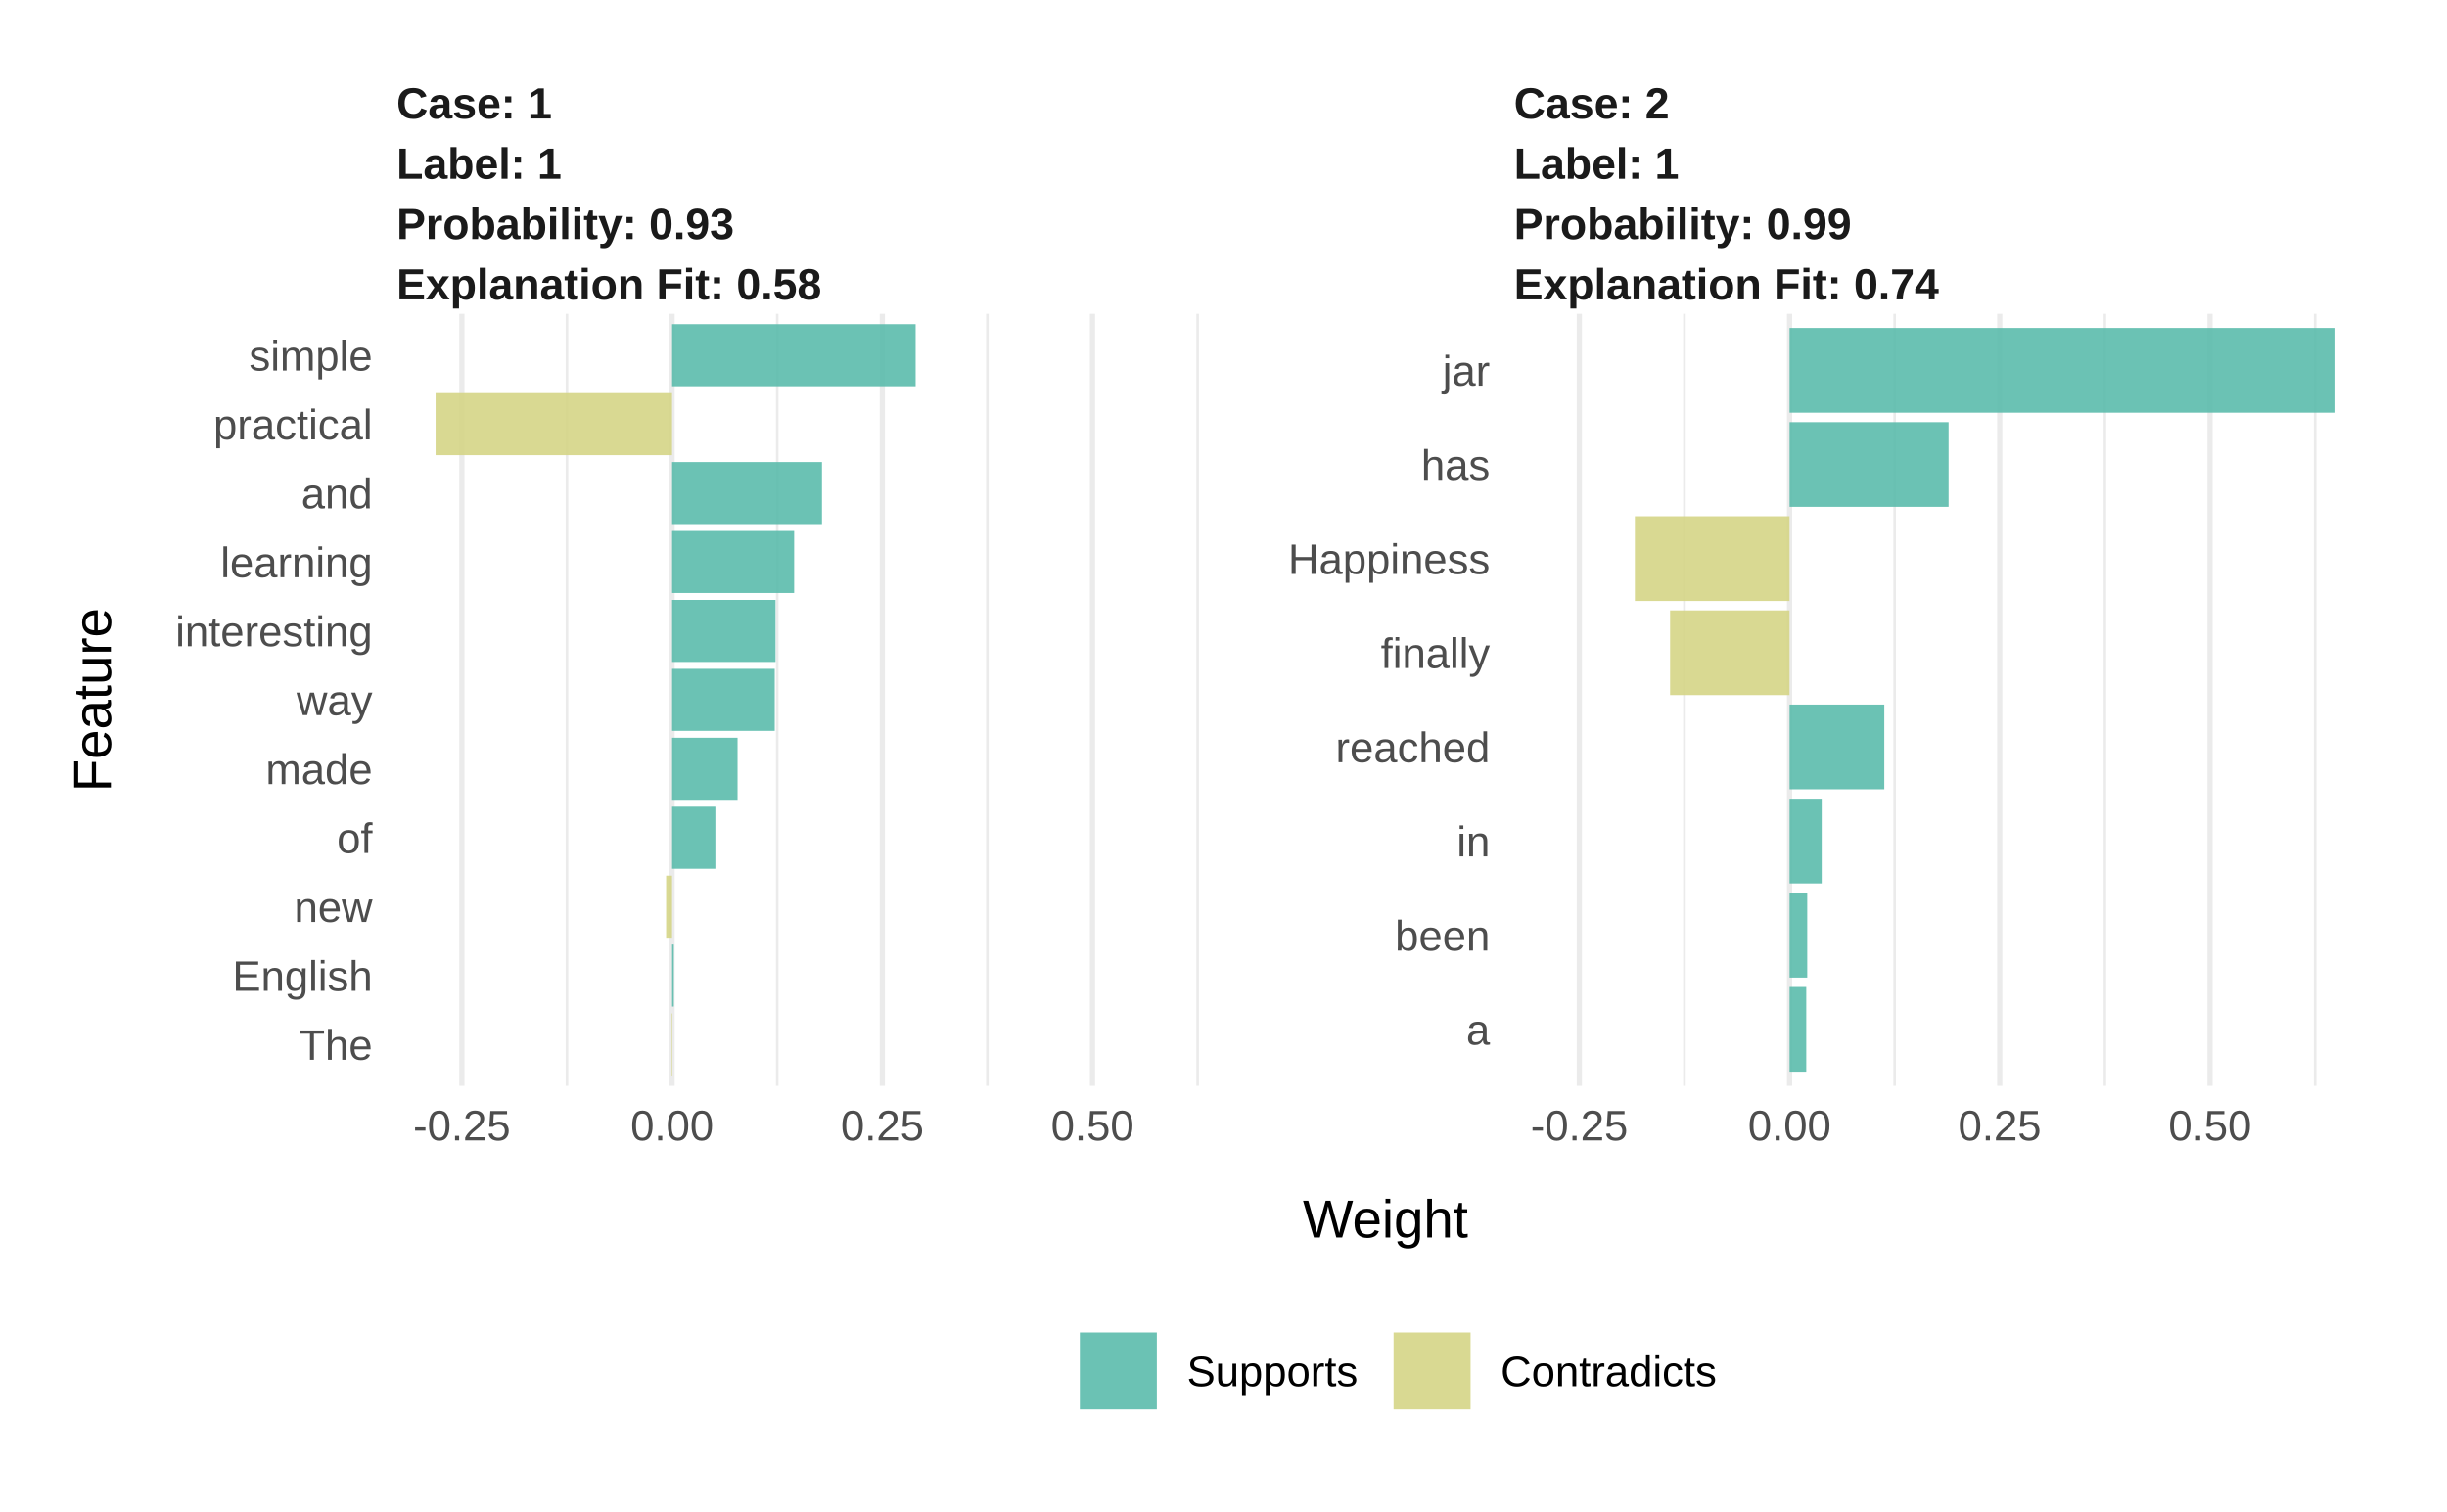
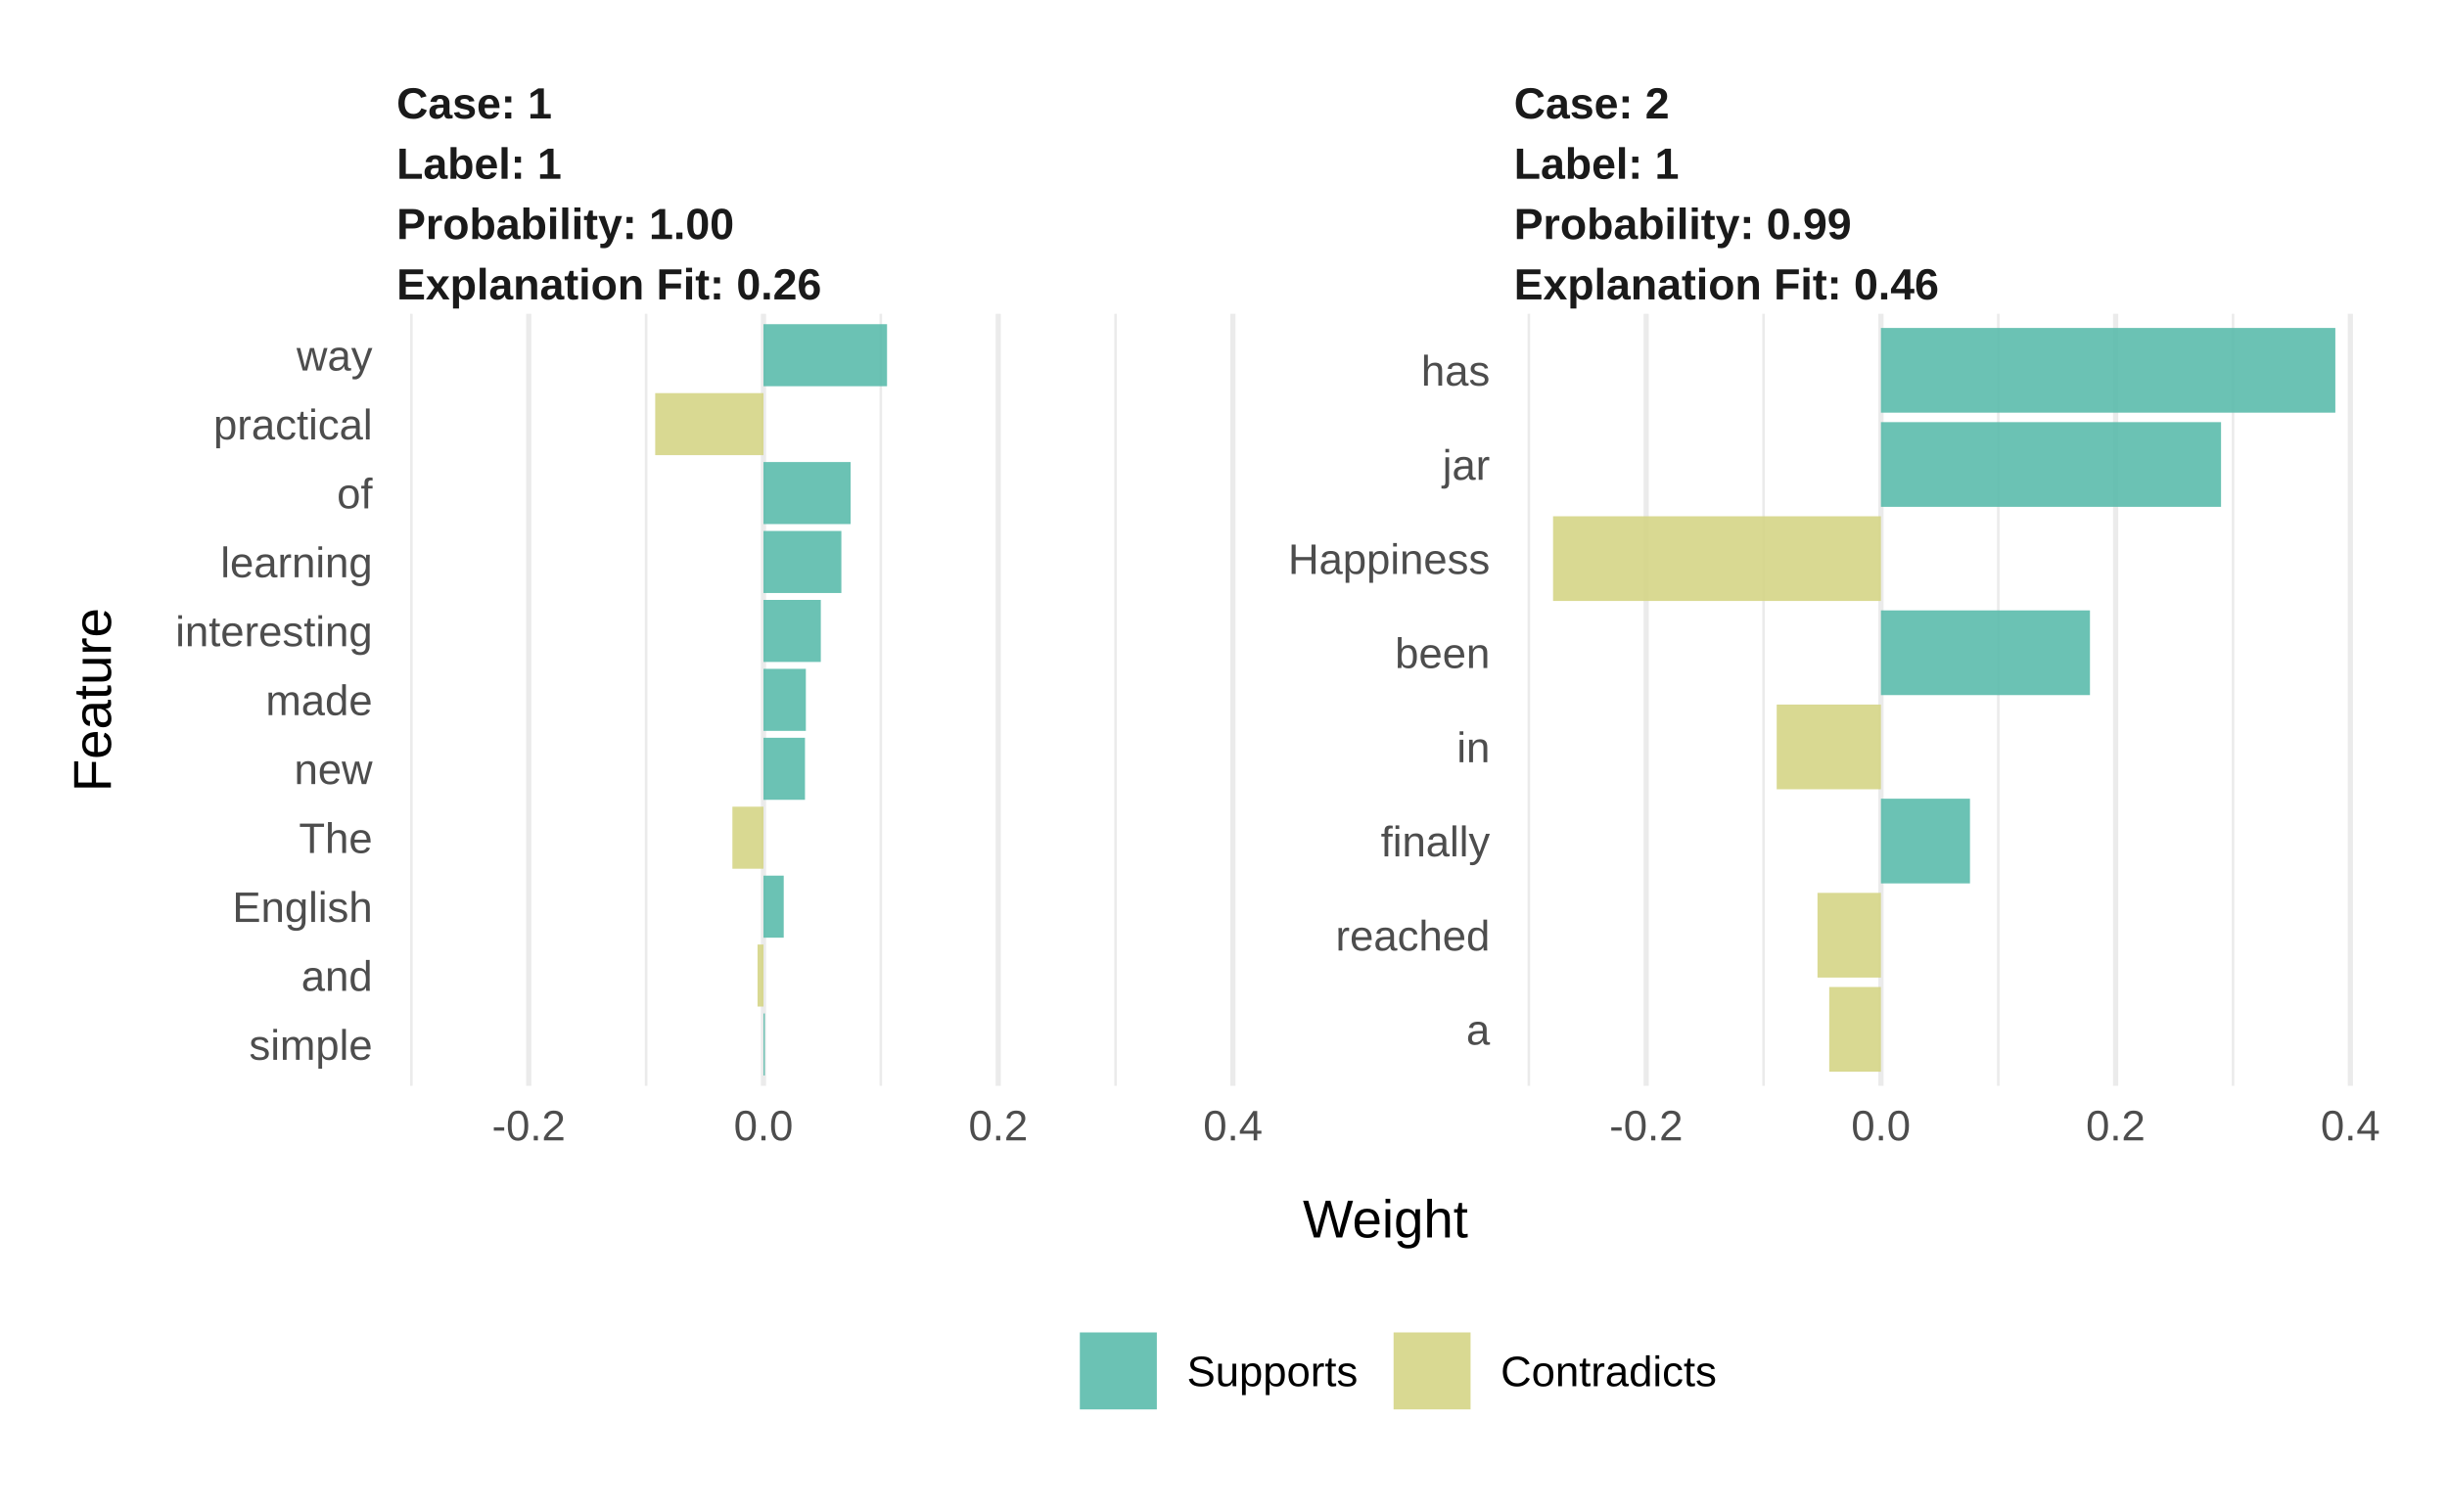
<svg xmlns="http://www.w3.org/2000/svg" class="svglite" width="504.00pt" height="311.47pt" viewBox="0 0 504.00 311.47">
  <defs>
    <style type="text/css">
    .svglite line, .svglite polyline, .svglite polygon, .svglite path, .svglite rect, .svglite circle {
      fill: none;
      stroke: #000000;
      stroke-linecap: round;
      stroke-linejoin: round;
      stroke-miterlimit: 10.00;
    }
  </style>
  </defs>
  <rect width="100%" height="100%" style="stroke: none; fill: #FFFFFF;" />
  <defs>
    <clipPath id="cpMC4wMHw1MDQuMDB8MC4wMHwzMTEuNDc=">
      <rect x="0.00" y="0.00" width="504.00" height="311.47" />
    </clipPath>
  </defs>
  <g clip-path="url(#cpMC4wMHw1MDQuMDB8MC4wMHwzMTEuNDc=)">
</g>
  <defs>
    <clipPath id="cpODEuNjd8MjU4LjkwfDY0LjY1fDIyMy42OA==">
      <rect x="81.67" y="64.65" width="177.23" height="159.03" />
    </clipPath>
  </defs>
  <g clip-path="url(#cpODEuNjd8MjU4LjkwfDY0LjY1fDIyMy42OA==)">
-     <polyline points="116.78,223.68 116.78,64.65 " style="stroke-width: 0.53; stroke: #EBEBEB; stroke-linecap: butt;" />
-     <polyline points="160.08,223.68 160.08,64.65 " style="stroke-width: 0.53; stroke: #EBEBEB; stroke-linecap: butt;" />
-     <polyline points="203.37,223.68 203.37,64.65 " style="stroke-width: 0.53; stroke: #EBEBEB; stroke-linecap: butt;" />
-     <polyline points="246.67,223.68 246.67,64.65 " style="stroke-width: 0.53; stroke: #EBEBEB; stroke-linecap: butt;" />
-     <polyline points="95.13,223.68 95.13,64.65 " style="stroke-width: 1.07; stroke: #EBEBEB; stroke-linecap: butt;" />
-     <polyline points="138.43,223.68 138.43,64.65 " style="stroke-width: 1.07; stroke: #EBEBEB; stroke-linecap: butt;" />
-     <polyline points="181.73,223.68 181.73,64.65 " style="stroke-width: 1.07; stroke: #EBEBEB; stroke-linecap: butt;" />
-     <polyline points="225.02,223.68 225.02,64.65 " style="stroke-width: 1.07; stroke: #EBEBEB; stroke-linecap: butt;" />
-     <rect x="138.30" y="208.77" width="0.12" height="12.78" style="stroke-width: 1.07; stroke: none; stroke-linecap: square; stroke-linejoin: miter; fill: #D5D587; fill-opacity: 0.90;" />
-     <rect x="137.20" y="180.38" width="1.22" height="12.78" style="stroke-width: 1.07; stroke: none; stroke-linecap: square; stroke-linejoin: miter; fill: #D5D587; fill-opacity: 0.90;" />
-     <rect x="138.43" y="137.78" width="21.14" height="12.78" style="stroke-width: 1.07; stroke: none; stroke-linecap: square; stroke-linejoin: miter; fill: #5BBCAC; fill-opacity: 0.90;" />
-     <rect x="138.43" y="166.18" width="8.91" height="12.78" style="stroke-width: 1.07; stroke: none; stroke-linecap: square; stroke-linejoin: miter; fill: #5BBCAC; fill-opacity: 0.90;" />
-     <rect x="138.43" y="109.38" width="25.14" height="12.78" style="stroke-width: 1.07; stroke: none; stroke-linecap: square; stroke-linejoin: miter; fill: #5BBCAC; fill-opacity: 0.90;" />
-     <rect x="138.43" y="194.57" width="0.35" height="12.78" style="stroke-width: 1.07; stroke: none; stroke-linecap: square; stroke-linejoin: miter; fill: #5BBCAC; fill-opacity: 0.90;" />
-     <rect x="138.43" y="151.98" width="13.48" height="12.78" style="stroke-width: 1.07; stroke: none; stroke-linecap: square; stroke-linejoin: miter; fill: #5BBCAC; fill-opacity: 0.90;" />
-     <rect x="138.43" y="66.78" width="50.16" height="12.78" style="stroke-width: 1.07; stroke: none; stroke-linecap: square; stroke-linejoin: miter; fill: #5BBCAC; fill-opacity: 0.90;" />
-     <rect x="138.43" y="123.58" width="21.30" height="12.78" style="stroke-width: 1.07; stroke: none; stroke-linecap: square; stroke-linejoin: miter; fill: #5BBCAC; fill-opacity: 0.90;" />
-     <rect x="138.43" y="95.18" width="30.87" height="12.78" style="stroke-width: 1.07; stroke: none; stroke-linecap: square; stroke-linejoin: miter; fill: #5BBCAC; fill-opacity: 0.90;" />
-     <rect x="89.72" y="80.98" width="48.70" height="12.78" style="stroke-width: 1.07; stroke: none; stroke-linecap: square; stroke-linejoin: miter; fill: #D5D587; fill-opacity: 0.90;" />
+     <polyline points="84.73,223.68 84.73,64.65 " style="stroke-width: 0.53; stroke: #EBEBEB; stroke-linecap: butt;" />
+     <polyline points="133.08,223.68 133.08,64.65 " style="stroke-width: 0.53; stroke: #EBEBEB; stroke-linecap: butt;" />
+     <polyline points="181.42,223.68 181.42,64.65 " style="stroke-width: 0.53; stroke: #EBEBEB; stroke-linecap: butt;" />
+     <polyline points="229.77,223.68 229.77,64.65 " style="stroke-width: 0.53; stroke: #EBEBEB; stroke-linecap: butt;" />
+     <polyline points="108.90,223.68 108.90,64.65 " style="stroke-width: 1.07; stroke: #EBEBEB; stroke-linecap: butt;" />
+     <polyline points="157.25,223.68 157.25,64.65 " style="stroke-width: 1.07; stroke: #EBEBEB; stroke-linecap: butt;" />
+     <polyline points="205.60,223.68 205.60,64.65 " style="stroke-width: 1.07; stroke: #EBEBEB; stroke-linecap: butt;" />
+     <polyline points="253.94,223.68 253.94,64.65 " style="stroke-width: 1.07; stroke: #EBEBEB; stroke-linecap: butt;" />
+     <rect x="150.85" y="166.18" width="6.40" height="12.78" style="stroke-width: 1.07; stroke: none; stroke-linecap: square; stroke-linejoin: miter; fill: #D5D587; fill-opacity: 0.90;" />
+     <rect x="157.25" y="151.98" width="8.55" height="12.78" style="stroke-width: 1.07; stroke: none; stroke-linecap: square; stroke-linejoin: miter; fill: #5BBCAC; fill-opacity: 0.90;" />
+     <rect x="157.25" y="66.78" width="25.45" height="12.78" style="stroke-width: 1.07; stroke: none; stroke-linecap: square; stroke-linejoin: miter; fill: #5BBCAC; fill-opacity: 0.90;" />
+     <rect x="157.25" y="95.18" width="17.95" height="12.78" style="stroke-width: 1.07; stroke: none; stroke-linecap: square; stroke-linejoin: miter; fill: #5BBCAC; fill-opacity: 0.90;" />
+     <rect x="157.25" y="109.38" width="16.04" height="12.78" style="stroke-width: 1.07; stroke: none; stroke-linecap: square; stroke-linejoin: miter; fill: #5BBCAC; fill-opacity: 0.90;" />
+     <rect x="157.25" y="180.38" width="4.17" height="12.78" style="stroke-width: 1.07; stroke: none; stroke-linecap: square; stroke-linejoin: miter; fill: #5BBCAC; fill-opacity: 0.90;" />
+     <rect x="157.25" y="137.78" width="8.73" height="12.78" style="stroke-width: 1.07; stroke: none; stroke-linecap: square; stroke-linejoin: miter; fill: #5BBCAC; fill-opacity: 0.90;" />
+     <rect x="157.25" y="208.77" width="0.28" height="12.78" style="stroke-width: 1.07; stroke: none; stroke-linecap: square; stroke-linejoin: miter; fill: #5BBCAC; fill-opacity: 0.90;" />
+     <rect x="157.25" y="123.58" width="11.81" height="12.78" style="stroke-width: 1.07; stroke: none; stroke-linecap: square; stroke-linejoin: miter; fill: #5BBCAC; fill-opacity: 0.90;" />
+     <rect x="156.03" y="194.57" width="1.22" height="12.78" style="stroke-width: 1.07; stroke: none; stroke-linecap: square; stroke-linejoin: miter; fill: #D5D587; fill-opacity: 0.90;" />
+     <rect x="134.95" y="80.98" width="22.30" height="12.78" style="stroke-width: 1.07; stroke: none; stroke-linecap: square; stroke-linejoin: miter; fill: #D5D587; fill-opacity: 0.90;" />
  </g>
  <g clip-path="url(#cpMC4wMHw1MDQuMDB8MC4wMHwzMTEuNDc=)">
</g>
  <defs>
    <clipPath id="cpMzExLjgyfDQ4OS4wNnw2NC42NXwyMjMuNjg=">
      <rect x="311.82" y="64.65" width="177.23" height="159.03" />
    </clipPath>
  </defs>
  <g clip-path="url(#cpMzExLjgyfDQ4OS4wNnw2NC42NXwyMjMuNjg=)">
-     <polyline points="346.94,223.68 346.94,64.65 " style="stroke-width: 0.53; stroke: #EBEBEB; stroke-linecap: butt;" />
-     <polyline points="390.23,223.68 390.23,64.65 " style="stroke-width: 0.53; stroke: #EBEBEB; stroke-linecap: butt;" />
-     <polyline points="433.53,223.68 433.53,64.65 " style="stroke-width: 0.53; stroke: #EBEBEB; stroke-linecap: butt;" />
-     <polyline points="476.83,223.68 476.83,64.65 " style="stroke-width: 0.53; stroke: #EBEBEB; stroke-linecap: butt;" />
-     <polyline points="325.29,223.68 325.29,64.65 " style="stroke-width: 1.07; stroke: #EBEBEB; stroke-linecap: butt;" />
-     <polyline points="368.59,223.68 368.59,64.65 " style="stroke-width: 1.07; stroke: #EBEBEB; stroke-linecap: butt;" />
-     <polyline points="411.88,223.68 411.88,64.65 " style="stroke-width: 1.07; stroke: #EBEBEB; stroke-linecap: butt;" />
-     <polyline points="455.18,223.68 455.18,64.65 " style="stroke-width: 1.07; stroke: #EBEBEB; stroke-linecap: butt;" />
-     <rect x="336.73" y="106.35" width="31.85" height="17.45" style="stroke-width: 1.07; stroke: none; stroke-linecap: square; stroke-linejoin: miter; fill: #D5D587; fill-opacity: 0.90;" />
-     <rect x="368.59" y="164.53" width="6.62" height="17.45" style="stroke-width: 1.07; stroke: none; stroke-linecap: square; stroke-linejoin: miter; fill: #5BBCAC; fill-opacity: 0.90;" />
-     <rect x="368.59" y="203.32" width="3.44" height="17.45" style="stroke-width: 1.07; stroke: none; stroke-linecap: square; stroke-linejoin: miter; fill: #5BBCAC; fill-opacity: 0.90;" />
-     <rect x="368.59" y="67.56" width="112.41" height="17.45" style="stroke-width: 1.07; stroke: none; stroke-linecap: square; stroke-linejoin: miter; fill: #5BBCAC; fill-opacity: 0.90;" />
-     <rect x="368.59" y="86.96" width="32.75" height="17.45" style="stroke-width: 1.07; stroke: none; stroke-linecap: square; stroke-linejoin: miter; fill: #5BBCAC; fill-opacity: 0.90;" />
-     <rect x="343.98" y="125.74" width="24.60" height="17.45" style="stroke-width: 1.07; stroke: none; stroke-linecap: square; stroke-linejoin: miter; fill: #D5D587; fill-opacity: 0.90;" />
-     <rect x="368.59" y="183.93" width="3.64" height="17.45" style="stroke-width: 1.07; stroke: none; stroke-linecap: square; stroke-linejoin: miter; fill: #5BBCAC; fill-opacity: 0.90;" />
-     <rect x="368.59" y="145.14" width="19.51" height="17.45" style="stroke-width: 1.07; stroke: none; stroke-linecap: square; stroke-linejoin: miter; fill: #5BBCAC; fill-opacity: 0.90;" />
+     <polyline points="314.89,223.68 314.89,64.65 " style="stroke-width: 0.53; stroke: #EBEBEB; stroke-linecap: butt;" />
+     <polyline points="363.24,223.68 363.24,64.65 " style="stroke-width: 0.53; stroke: #EBEBEB; stroke-linecap: butt;" />
+     <polyline points="411.58,223.68 411.58,64.65 " style="stroke-width: 0.53; stroke: #EBEBEB; stroke-linecap: butt;" />
+     <polyline points="459.93,223.68 459.93,64.65 " style="stroke-width: 0.53; stroke: #EBEBEB; stroke-linecap: butt;" />
+     <polyline points="339.06,223.68 339.06,64.65 " style="stroke-width: 1.07; stroke: #EBEBEB; stroke-linecap: butt;" />
+     <polyline points="387.41,223.68 387.41,64.65 " style="stroke-width: 1.07; stroke: #EBEBEB; stroke-linecap: butt;" />
+     <polyline points="435.75,223.68 435.75,64.65 " style="stroke-width: 1.07; stroke: #EBEBEB; stroke-linecap: butt;" />
+     <polyline points="484.10,223.68 484.10,64.65 " style="stroke-width: 1.07; stroke: #EBEBEB; stroke-linecap: butt;" />
+     <rect x="319.88" y="106.35" width="67.53" height="17.45" style="stroke-width: 1.07; stroke: none; stroke-linecap: square; stroke-linejoin: miter; fill: #D5D587; fill-opacity: 0.90;" />
+     <rect x="365.94" y="145.14" width="21.47" height="17.45" style="stroke-width: 1.07; stroke: none; stroke-linecap: square; stroke-linejoin: miter; fill: #D5D587; fill-opacity: 0.90;" />
+     <rect x="376.76" y="203.32" width="10.65" height="17.45" style="stroke-width: 1.07; stroke: none; stroke-linecap: square; stroke-linejoin: miter; fill: #D5D587; fill-opacity: 0.90;" />
+     <rect x="387.41" y="86.96" width="70.05" height="17.45" style="stroke-width: 1.07; stroke: none; stroke-linecap: square; stroke-linejoin: miter; fill: #5BBCAC; fill-opacity: 0.90;" />
+     <rect x="387.41" y="67.56" width="93.59" height="17.45" style="stroke-width: 1.07; stroke: none; stroke-linecap: square; stroke-linejoin: miter; fill: #5BBCAC; fill-opacity: 0.90;" />
+     <rect x="387.41" y="164.53" width="18.34" height="17.45" style="stroke-width: 1.07; stroke: none; stroke-linecap: square; stroke-linejoin: miter; fill: #5BBCAC; fill-opacity: 0.90;" />
+     <rect x="387.41" y="125.74" width="43.05" height="17.45" style="stroke-width: 1.07; stroke: none; stroke-linecap: square; stroke-linejoin: miter; fill: #5BBCAC; fill-opacity: 0.90;" />
+     <rect x="374.34" y="183.93" width="13.07" height="17.45" style="stroke-width: 1.07; stroke: none; stroke-linecap: square; stroke-linejoin: miter; fill: #D5D587; fill-opacity: 0.90;" />
  </g>
  <g clip-path="url(#cpMC4wMHw1MDQuMDB8MC4wMHwzMTEuNDc=)">
</g>
  <defs>
    <clipPath id="cpODEuNjd8MjU4LjkwfDE0Ljk0fDY0LjY1">
      <rect x="81.67" y="14.94" width="177.23" height="49.71" />
    </clipPath>
  </defs>
  <g clip-path="url(#cpODEuNjd8MjU4LjkwfDE0Ljk0fDY0LjY1)">
</g>
  <defs>
    <clipPath id="cpODEuNjd8MjU4LjkwfDE0Ljk0fDI3LjM3">
      <rect x="81.67" y="14.94" width="177.23" height="12.43" />
    </clipPath>
  </defs>
  <g clip-path="url(#cpODEuNjd8MjU4LjkwfDE0Ljk0fDI3LjM3)">
    <text x="81.67" y="24.40" style="font-size: 9.00px; font-weight: bold; fill: #1A1A1A; font-family: Arial;" textLength="32.01px" lengthAdjust="spacingAndGlyphs">Case: 1</text>
  </g>
  <g clip-path="url(#cpODEuNjd8MjU4LjkwfDE0Ljk0fDY0LjY1)">
</g>
  <defs>
    <clipPath id="cpODEuNjd8MjU4LjkwfDI3LjM3fDM5Ljgw">
      <rect x="81.67" y="27.37" width="177.23" height="12.43" />
    </clipPath>
  </defs>
  <g clip-path="url(#cpODEuNjd8MjU4LjkwfDI3LjM3fDM5Ljgw)">
    <text x="81.67" y="36.82" style="font-size: 9.00px; font-weight: bold; fill: #1A1A1A; font-family: Arial;" textLength="34.01px" lengthAdjust="spacingAndGlyphs">Label: 1</text>
  </g>
  <g clip-path="url(#cpODEuNjd8MjU4LjkwfDE0Ljk0fDY0LjY1)">
</g>
  <defs>
    <clipPath id="cpODEuNjd8MjU4LjkwfDM5LjgwfDUyLjIz">
      <rect x="81.67" y="39.80" width="177.23" height="12.43" />
    </clipPath>
  </defs>
  <g clip-path="url(#cpODEuNjd8MjU4LjkwfDM5LjgwfDUyLjIz)">
-     <text x="81.67" y="49.25" style="font-size: 9.00px; font-weight: bold; fill: #1A1A1A; font-family: Arial;" textLength="69.51px" lengthAdjust="spacingAndGlyphs">Probability: 0.93</text>
+     <text x="81.67" y="49.25" style="font-size: 9.00px; font-weight: bold; fill: #1A1A1A; font-family: Arial;" textLength="69.51px" lengthAdjust="spacingAndGlyphs">Probability: 1.00</text>
  </g>
  <g clip-path="url(#cpODEuNjd8MjU4LjkwfDE0Ljk0fDY0LjY1)">
</g>
  <defs>
    <clipPath id="cpODEuNjd8MjU4LjkwfDUyLjIzfDY0LjY1">
      <rect x="81.67" y="52.23" width="177.23" height="12.43" />
    </clipPath>
  </defs>
  <g clip-path="url(#cpODEuNjd8MjU4LjkwfDUyLjIzfDY0LjY1)">
-     <text x="81.67" y="61.68" style="font-size: 9.00px; font-weight: bold; fill: #1A1A1A; font-family: Arial;" textLength="87.51px" lengthAdjust="spacingAndGlyphs">Explanation Fit: 0.58</text>
+     <text x="81.67" y="61.68" style="font-size: 9.00px; font-weight: bold; fill: #1A1A1A; font-family: Arial;" textLength="87.51px" lengthAdjust="spacingAndGlyphs">Explanation Fit: 0.26</text>
  </g>
  <g clip-path="url(#cpODEuNjd8MjU4LjkwfDE0Ljk0fDY0LjY1)">
</g>
  <g clip-path="url(#cpMC4wMHw1MDQuMDB8MC4wMHwzMTEuNDc=)">
</g>
  <defs>
    <clipPath id="cpMzExLjgyfDQ4OS4wNnwxNC45NHw2NC42NQ==">
      <rect x="311.82" y="14.94" width="177.23" height="49.71" />
    </clipPath>
  </defs>
  <g clip-path="url(#cpMzExLjgyfDQ4OS4wNnwxNC45NHw2NC42NQ==)">
</g>
  <defs>
    <clipPath id="cpMzExLjgyfDQ4OS4wNnwxNC45NHwyNy4zNw==">
      <rect x="311.82" y="14.94" width="177.23" height="12.43" />
    </clipPath>
  </defs>
  <g clip-path="url(#cpMzExLjgyfDQ4OS4wNnwxNC45NHwyNy4zNw==)">
    <text x="311.82" y="24.40" style="font-size: 9.00px; font-weight: bold; fill: #1A1A1A; font-family: Arial;" textLength="32.01px" lengthAdjust="spacingAndGlyphs">Case: 2</text>
  </g>
  <g clip-path="url(#cpMzExLjgyfDQ4OS4wNnwxNC45NHw2NC42NQ==)">
</g>
  <defs>
    <clipPath id="cpMzExLjgyfDQ4OS4wNnwyNy4zN3wzOS44MA==">
      <rect x="311.82" y="27.37" width="177.23" height="12.43" />
    </clipPath>
  </defs>
  <g clip-path="url(#cpMzExLjgyfDQ4OS4wNnwyNy4zN3wzOS44MA==)">
    <text x="311.82" y="36.82" style="font-size: 9.00px; font-weight: bold; fill: #1A1A1A; font-family: Arial;" textLength="34.01px" lengthAdjust="spacingAndGlyphs">Label: 1</text>
  </g>
  <g clip-path="url(#cpMzExLjgyfDQ4OS4wNnwxNC45NHw2NC42NQ==)">
</g>
  <defs>
    <clipPath id="cpMzExLjgyfDQ4OS4wNnwzOS44MHw1Mi4yMw==">
      <rect x="311.82" y="39.80" width="177.23" height="12.43" />
    </clipPath>
  </defs>
  <g clip-path="url(#cpMzExLjgyfDQ4OS4wNnwzOS44MHw1Mi4yMw==)">
    <text x="311.82" y="49.25" style="font-size: 9.00px; font-weight: bold; fill: #1A1A1A; font-family: Arial;" textLength="69.51px" lengthAdjust="spacingAndGlyphs">Probability: 0.99</text>
  </g>
  <g clip-path="url(#cpMzExLjgyfDQ4OS4wNnwxNC45NHw2NC42NQ==)">
</g>
  <defs>
    <clipPath id="cpMzExLjgyfDQ4OS4wNnw1Mi4yM3w2NC42NQ==">
      <rect x="311.82" y="52.23" width="177.23" height="12.43" />
    </clipPath>
  </defs>
  <g clip-path="url(#cpMzExLjgyfDQ4OS4wNnw1Mi4yM3w2NC42NQ==)">
-     <text x="311.82" y="61.68" style="font-size: 9.00px; font-weight: bold; fill: #1A1A1A; font-family: Arial;" textLength="87.51px" lengthAdjust="spacingAndGlyphs">Explanation Fit: 0.74</text>
-   </g>
-   <g clip-path="url(#cpMzExLjgyfDQ4OS4wNnwxNC45NHw2NC42NQ==)">
- </g>
-   <g clip-path="url(#cpMC4wMHw1MDQuMDB8MC4wMHwzMTEuNDc=)">
-     <text x="95.13" y="234.92" text-anchor="middle" style="font-size: 8.80px; fill: #4D4D4D; font-family: Arial;" textLength="20.06px" lengthAdjust="spacingAndGlyphs">-0.25</text>
-     <text x="138.43" y="234.92" text-anchor="middle" style="font-size: 8.80px; fill: #4D4D4D; font-family: Arial;" textLength="17.13px" lengthAdjust="spacingAndGlyphs">0.00</text>
-     <text x="181.73" y="234.92" text-anchor="middle" style="font-size: 8.80px; fill: #4D4D4D; font-family: Arial;" textLength="17.13px" lengthAdjust="spacingAndGlyphs">0.25</text>
-     <text x="225.02" y="234.92" text-anchor="middle" style="font-size: 8.80px; fill: #4D4D4D; font-family: Arial;" textLength="17.13px" lengthAdjust="spacingAndGlyphs">0.50</text>
-     <text x="325.29" y="234.92" text-anchor="middle" style="font-size: 8.80px; fill: #4D4D4D; font-family: Arial;" textLength="20.06px" lengthAdjust="spacingAndGlyphs">-0.25</text>
-     <text x="368.59" y="234.92" text-anchor="middle" style="font-size: 8.80px; fill: #4D4D4D; font-family: Arial;" textLength="17.13px" lengthAdjust="spacingAndGlyphs">0.00</text>
-     <text x="411.88" y="234.92" text-anchor="middle" style="font-size: 8.80px; fill: #4D4D4D; font-family: Arial;" textLength="17.13px" lengthAdjust="spacingAndGlyphs">0.25</text>
-     <text x="455.18" y="234.92" text-anchor="middle" style="font-size: 8.80px; fill: #4D4D4D; font-family: Arial;" textLength="17.13px" lengthAdjust="spacingAndGlyphs">0.50</text>
+     <text x="311.82" y="61.68" style="font-size: 9.00px; font-weight: bold; fill: #1A1A1A; font-family: Arial;" textLength="87.51px" lengthAdjust="spacingAndGlyphs">Explanation Fit: 0.46</text>
+   </g>
+   <g clip-path="url(#cpMzExLjgyfDQ4OS4wNnwxNC45NHw2NC42NQ==)">
+ </g>
+   <g clip-path="url(#cpMC4wMHw1MDQuMDB8MC4wMHwzMTEuNDc=)">
+     <text x="108.90" y="234.92" text-anchor="middle" style="font-size: 8.80px; fill: #4D4D4D; font-family: Arial;" textLength="15.16px" lengthAdjust="spacingAndGlyphs">-0.2</text>
+     <text x="157.25" y="234.92" text-anchor="middle" style="font-size: 8.80px; fill: #4D4D4D; font-family: Arial;" textLength="12.23px" lengthAdjust="spacingAndGlyphs">0.0</text>
+     <text x="205.60" y="234.92" text-anchor="middle" style="font-size: 8.80px; fill: #4D4D4D; font-family: Arial;" textLength="12.23px" lengthAdjust="spacingAndGlyphs">0.2</text>
+     <text x="253.94" y="234.92" text-anchor="middle" style="font-size: 8.80px; fill: #4D4D4D; font-family: Arial;" textLength="12.23px" lengthAdjust="spacingAndGlyphs">0.4</text>
+     <text x="339.06" y="234.92" text-anchor="middle" style="font-size: 8.80px; fill: #4D4D4D; font-family: Arial;" textLength="15.16px" lengthAdjust="spacingAndGlyphs">-0.2</text>
+     <text x="387.41" y="234.92" text-anchor="middle" style="font-size: 8.80px; fill: #4D4D4D; font-family: Arial;" textLength="12.23px" lengthAdjust="spacingAndGlyphs">0.0</text>
+     <text x="435.75" y="234.92" text-anchor="middle" style="font-size: 8.80px; fill: #4D4D4D; font-family: Arial;" textLength="12.23px" lengthAdjust="spacingAndGlyphs">0.2</text>
+     <text x="484.10" y="234.92" text-anchor="middle" style="font-size: 8.80px; fill: #4D4D4D; font-family: Arial;" textLength="12.23px" lengthAdjust="spacingAndGlyphs">0.4</text>
    <text x="306.89" y="215.20" text-anchor="end" style="font-size: 8.80px; fill: #4D4D4D; font-family: Arial;" textLength="4.90px" lengthAdjust="spacingAndGlyphs">a</text>
-     <text x="306.89" y="195.81" text-anchor="end" style="font-size: 8.80px; fill: #4D4D4D; font-family: Arial;" textLength="19.58px" lengthAdjust="spacingAndGlyphs">been</text>
-     <text x="306.89" y="176.41" text-anchor="end" style="font-size: 8.80px; fill: #4D4D4D; font-family: Arial;" textLength="6.85px" lengthAdjust="spacingAndGlyphs">in</text>
-     <text x="306.89" y="157.02" text-anchor="end" style="font-size: 8.80px; fill: #4D4D4D; font-family: Arial;" textLength="31.81px" lengthAdjust="spacingAndGlyphs">reached</text>
-     <text x="306.89" y="137.62" text-anchor="end" style="font-size: 8.80px; fill: #4D4D4D; font-family: Arial;" textLength="22.49px" lengthAdjust="spacingAndGlyphs">finally</text>
+     <text x="306.89" y="195.81" text-anchor="end" style="font-size: 8.80px; fill: #4D4D4D; font-family: Arial;" textLength="31.81px" lengthAdjust="spacingAndGlyphs">reached</text>
+     <text x="306.89" y="176.41" text-anchor="end" style="font-size: 8.80px; fill: #4D4D4D; font-family: Arial;" textLength="22.49px" lengthAdjust="spacingAndGlyphs">finally</text>
+     <text x="306.89" y="157.02" text-anchor="end" style="font-size: 8.80px; fill: #4D4D4D; font-family: Arial;" textLength="6.85px" lengthAdjust="spacingAndGlyphs">in</text>
+     <text x="306.89" y="137.62" text-anchor="end" style="font-size: 8.80px; fill: #4D4D4D; font-family: Arial;" textLength="19.58px" lengthAdjust="spacingAndGlyphs">been</text>
    <text x="306.89" y="118.23" text-anchor="end" style="font-size: 8.80px; fill: #4D4D4D; font-family: Arial;" textLength="41.58px" lengthAdjust="spacingAndGlyphs">Happiness</text>
-     <text x="306.89" y="98.84" text-anchor="end" style="font-size: 8.80px; fill: #4D4D4D; font-family: Arial;" textLength="14.19px" lengthAdjust="spacingAndGlyphs">has</text>
-     <text x="306.89" y="79.44" text-anchor="end" style="font-size: 8.80px; fill: #4D4D4D; font-family: Arial;" textLength="9.78px" lengthAdjust="spacingAndGlyphs">jar</text>
-     <text x="76.73" y="218.32" text-anchor="end" style="font-size: 8.80px; fill: #4D4D4D; font-family: Arial;" textLength="15.16px" lengthAdjust="spacingAndGlyphs">The</text>
-     <text x="76.73" y="204.12" text-anchor="end" style="font-size: 8.80px; fill: #4D4D4D; font-family: Arial;" textLength="28.86px" lengthAdjust="spacingAndGlyphs">English</text>
-     <text x="76.73" y="189.92" text-anchor="end" style="font-size: 8.80px; fill: #4D4D4D; font-family: Arial;" textLength="16.14px" lengthAdjust="spacingAndGlyphs">new</text>
-     <text x="76.73" y="175.72" text-anchor="end" style="font-size: 8.80px; fill: #4D4D4D; font-family: Arial;" textLength="7.34px" lengthAdjust="spacingAndGlyphs">of</text>
-     <text x="76.73" y="161.52" text-anchor="end" style="font-size: 8.80px; fill: #4D4D4D; font-family: Arial;" textLength="22.02px" lengthAdjust="spacingAndGlyphs">made</text>
-     <text x="76.73" y="147.32" text-anchor="end" style="font-size: 8.80px; fill: #4D4D4D; font-family: Arial;" textLength="15.65px" lengthAdjust="spacingAndGlyphs">way</text>
+     <text x="306.89" y="98.84" text-anchor="end" style="font-size: 8.80px; fill: #4D4D4D; font-family: Arial;" textLength="9.78px" lengthAdjust="spacingAndGlyphs">jar</text>
+     <text x="306.89" y="79.44" text-anchor="end" style="font-size: 8.80px; fill: #4D4D4D; font-family: Arial;" textLength="14.19px" lengthAdjust="spacingAndGlyphs">has</text>
+     <text x="76.73" y="218.32" text-anchor="end" style="font-size: 8.80px; fill: #4D4D4D; font-family: Arial;" textLength="25.42px" lengthAdjust="spacingAndGlyphs">simple</text>
+     <text x="76.73" y="204.12" text-anchor="end" style="font-size: 8.80px; fill: #4D4D4D; font-family: Arial;" textLength="14.69px" lengthAdjust="spacingAndGlyphs">and</text>
+     <text x="76.73" y="189.92" text-anchor="end" style="font-size: 8.80px; fill: #4D4D4D; font-family: Arial;" textLength="28.86px" lengthAdjust="spacingAndGlyphs">English</text>
+     <text x="76.73" y="175.72" text-anchor="end" style="font-size: 8.80px; fill: #4D4D4D; font-family: Arial;" textLength="15.16px" lengthAdjust="spacingAndGlyphs">The</text>
+     <text x="76.73" y="161.52" text-anchor="end" style="font-size: 8.80px; fill: #4D4D4D; font-family: Arial;" textLength="16.14px" lengthAdjust="spacingAndGlyphs">new</text>
+     <text x="76.73" y="147.32" text-anchor="end" style="font-size: 8.80px; fill: #4D4D4D; font-family: Arial;" textLength="22.02px" lengthAdjust="spacingAndGlyphs">made</text>
    <text x="76.73" y="133.12" text-anchor="end" style="font-size: 8.80px; fill: #4D4D4D; font-family: Arial;" textLength="40.59px" lengthAdjust="spacingAndGlyphs">interesting</text>
    <text x="76.73" y="118.92" text-anchor="end" style="font-size: 8.80px; fill: #4D4D4D; font-family: Arial;" textLength="31.31px" lengthAdjust="spacingAndGlyphs">learning</text>
-     <text x="76.73" y="104.72" text-anchor="end" style="font-size: 8.80px; fill: #4D4D4D; font-family: Arial;" textLength="14.69px" lengthAdjust="spacingAndGlyphs">and</text>
+     <text x="76.73" y="104.72" text-anchor="end" style="font-size: 8.80px; fill: #4D4D4D; font-family: Arial;" textLength="7.34px" lengthAdjust="spacingAndGlyphs">of</text>
    <text x="76.73" y="90.52" text-anchor="end" style="font-size: 8.80px; fill: #4D4D4D; font-family: Arial;" textLength="32.76px" lengthAdjust="spacingAndGlyphs">practical</text>
-     <text x="76.73" y="76.33" text-anchor="end" style="font-size: 8.80px; fill: #4D4D4D; font-family: Arial;" textLength="25.42px" lengthAdjust="spacingAndGlyphs">simple</text>
+     <text x="76.73" y="76.33" text-anchor="end" style="font-size: 8.80px; fill: #4D4D4D; font-family: Arial;" textLength="15.65px" lengthAdjust="spacingAndGlyphs">way</text>
    <text x="285.36" y="254.91" text-anchor="middle" style="font-size: 11.00px; font-family: Arial;" textLength="34.24px" lengthAdjust="spacingAndGlyphs">Weight</text>
    <text transform="translate(22.84,144.17) rotate(-90)" text-anchor="middle" style="font-size: 11.00px; font-family: Arial;" textLength="37.92px" lengthAdjust="spacingAndGlyphs">Feature</text>
    <rect x="222.41" y="274.48" width="15.86" height="15.86" style="stroke-width: 1.07; stroke: none; stroke-linecap: square; stroke-linejoin: miter; fill: #5BBCAC; fill-opacity: 0.90;" />
    <rect x="287.03" y="274.48" width="15.86" height="15.86" style="stroke-width: 1.07; stroke: none; stroke-linecap: square; stroke-linejoin: miter; fill: #D5D587; fill-opacity: 0.90;" />
    <text x="244.46" y="285.56" style="font-size: 8.80px; font-family: Arial;" textLength="35.22px" lengthAdjust="spacingAndGlyphs">Supports</text>
    <text x="309.08" y="285.56" style="font-size: 8.80px; font-family: Arial;" textLength="44.50px" lengthAdjust="spacingAndGlyphs">Contradicts</text>
  </g>
</svg>
